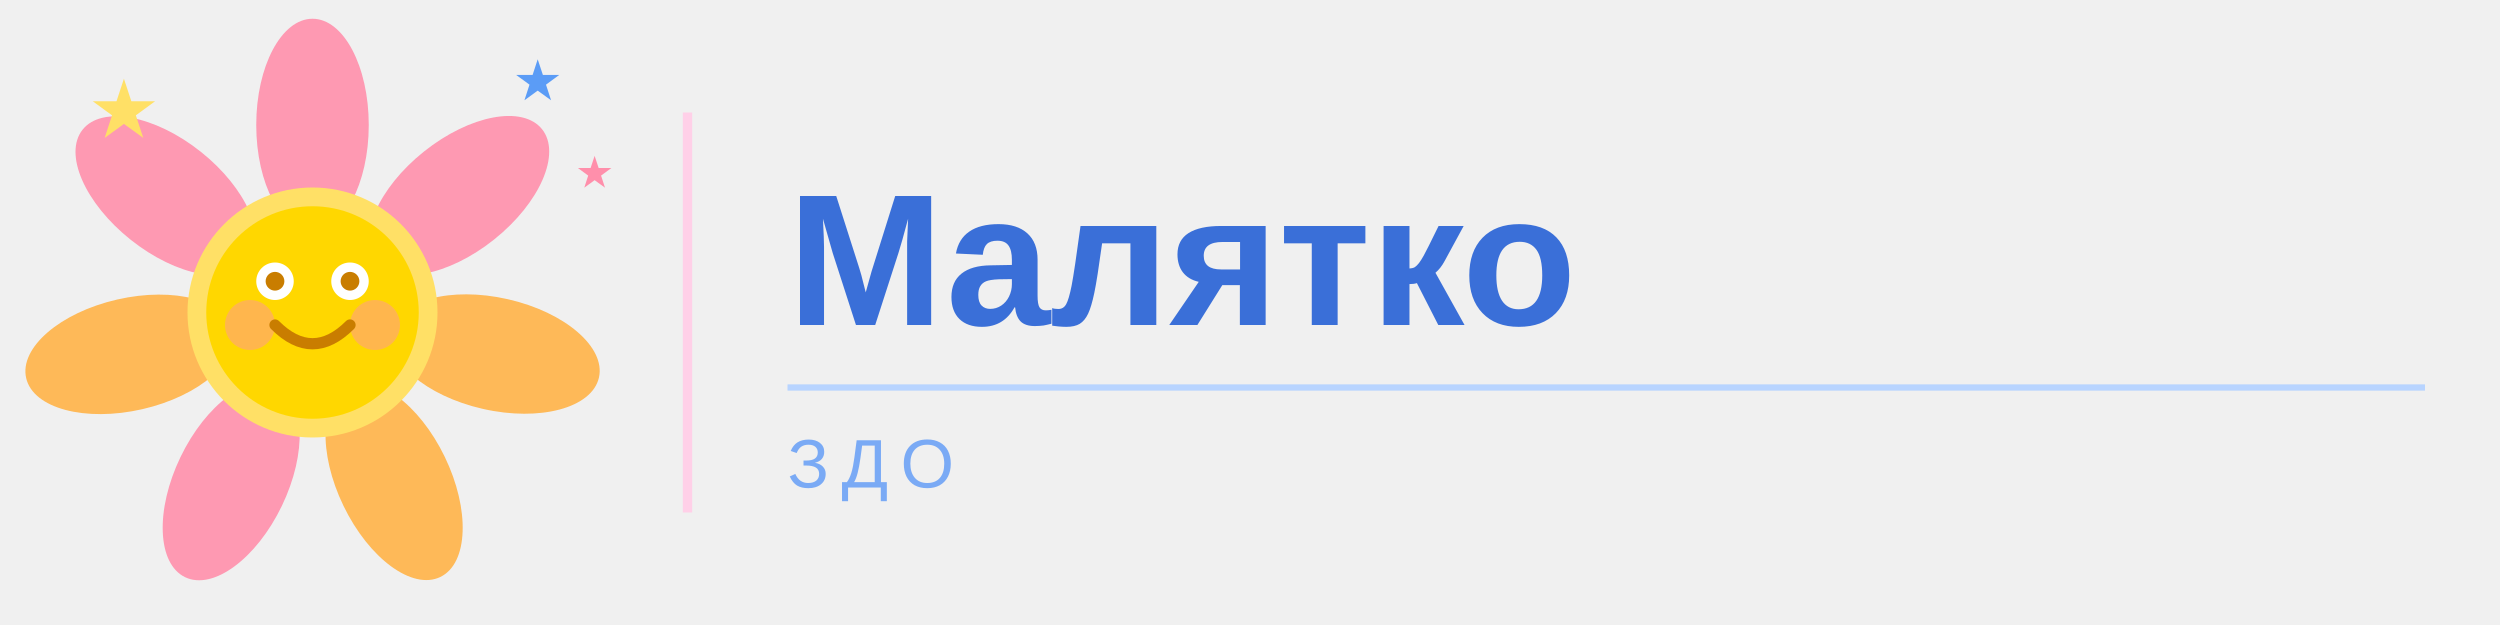
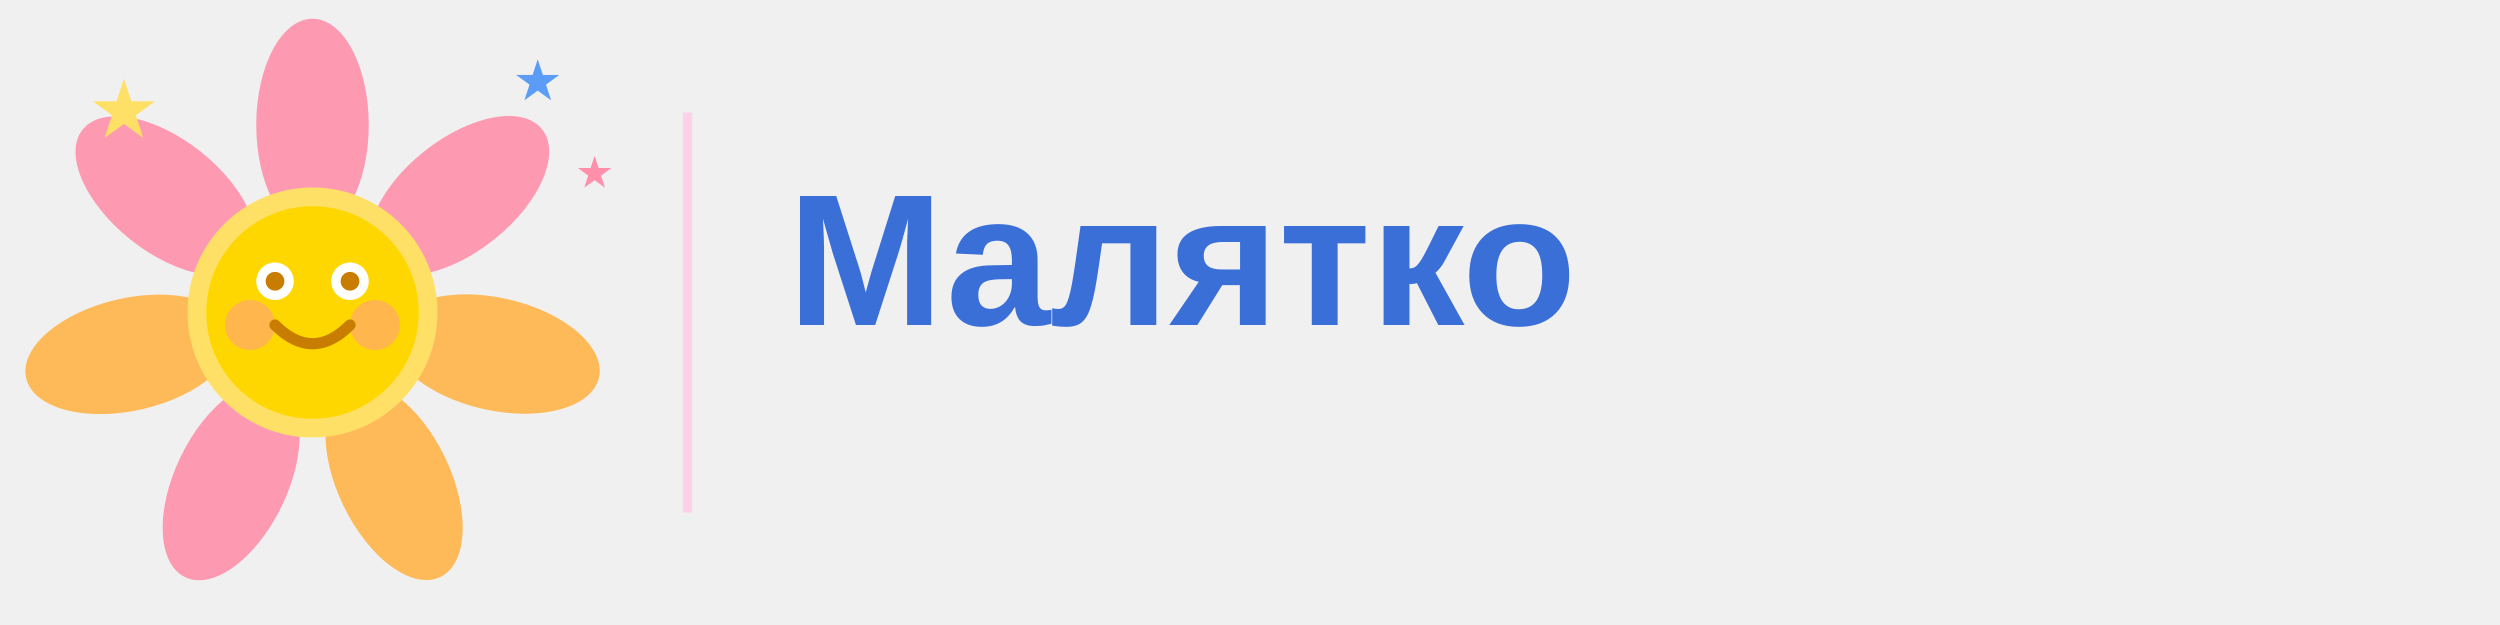
<svg xmlns="http://www.w3.org/2000/svg" viewBox="0 0 400 100" width="400" height="100">
  <g transform="translate(50, 50)">
    <ellipse cx="0" cy="-30" rx="9" ry="17" fill="#FF8FAB" opacity="0.9" />
    <ellipse cx="0" cy="-30" rx="9" ry="17" fill="#FF8FAB" opacity="0.9" transform="rotate(51.4)" />
    <ellipse cx="0" cy="-30" rx="9" ry="17" fill="#FFB347" opacity="0.9" transform="rotate(102.8)" />
    <ellipse cx="0" cy="-30" rx="9" ry="17" fill="#FFB347" opacity="0.9" transform="rotate(154.2)" />
    <ellipse cx="0" cy="-30" rx="9" ry="17" fill="#FF8FAB" opacity="0.9" transform="rotate(205.7)" />
    <ellipse cx="0" cy="-30" rx="9" ry="17" fill="#FFB347" opacity="0.9" transform="rotate(257.1)" />
    <ellipse cx="0" cy="-30" rx="9" ry="17" fill="#FF8FAB" opacity="0.9" transform="rotate(308.5)" />
    <circle cx="0" cy="0" r="20" fill="#FFE066" />
    <circle cx="0" cy="0" r="17" fill="#FFD700" />
    <circle cx="-6" cy="-5" r="3" fill="#fff" />
    <circle cx="6" cy="-5" r="3" fill="#fff" />
    <circle cx="-6" cy="-5" r="1.5" fill="#c97d00" />
    <circle cx="6" cy="-5" r="1.5" fill="#c97d00" />
    <circle cx="-10" cy="2" r="4" fill="#FF8FAB" opacity="0.45" />
    <circle cx="10" cy="2" r="4" fill="#FF8FAB" opacity="0.45" />
    <path d="M-6 2 Q0 8 6 2" fill="none" stroke="#c97d00" stroke-width="1.8" stroke-linecap="round" />
  </g>
  <text x="14" y="22" font-family="sans-serif" font-size="13" fill="#FFE066">★</text>
  <text x="82" y="16" font-family="sans-serif" font-size="9" fill="#5B9CF6">★</text>
  <text x="92" y="30" font-family="sans-serif" font-size="7" fill="#FF8FAB">★</text>
  <line x1="110" y1="18" x2="110" y2="82" stroke="#FFD0E8" stroke-width="1.5" />
  <text x="126" y="52" font-family="Arial, sans-serif" font-size="30" font-weight="700" fill="#3A6FD8">Малятко</text>
-   <line x1="126" y1="62" x2="388" y2="62" stroke="#B8D4FF" stroke-width="1" />
-   <text x="126" y="78" font-family="Arial, sans-serif" font-size="11" fill="#7AAAF5" letter-spacing="2">ЗДО</text>
</svg>
